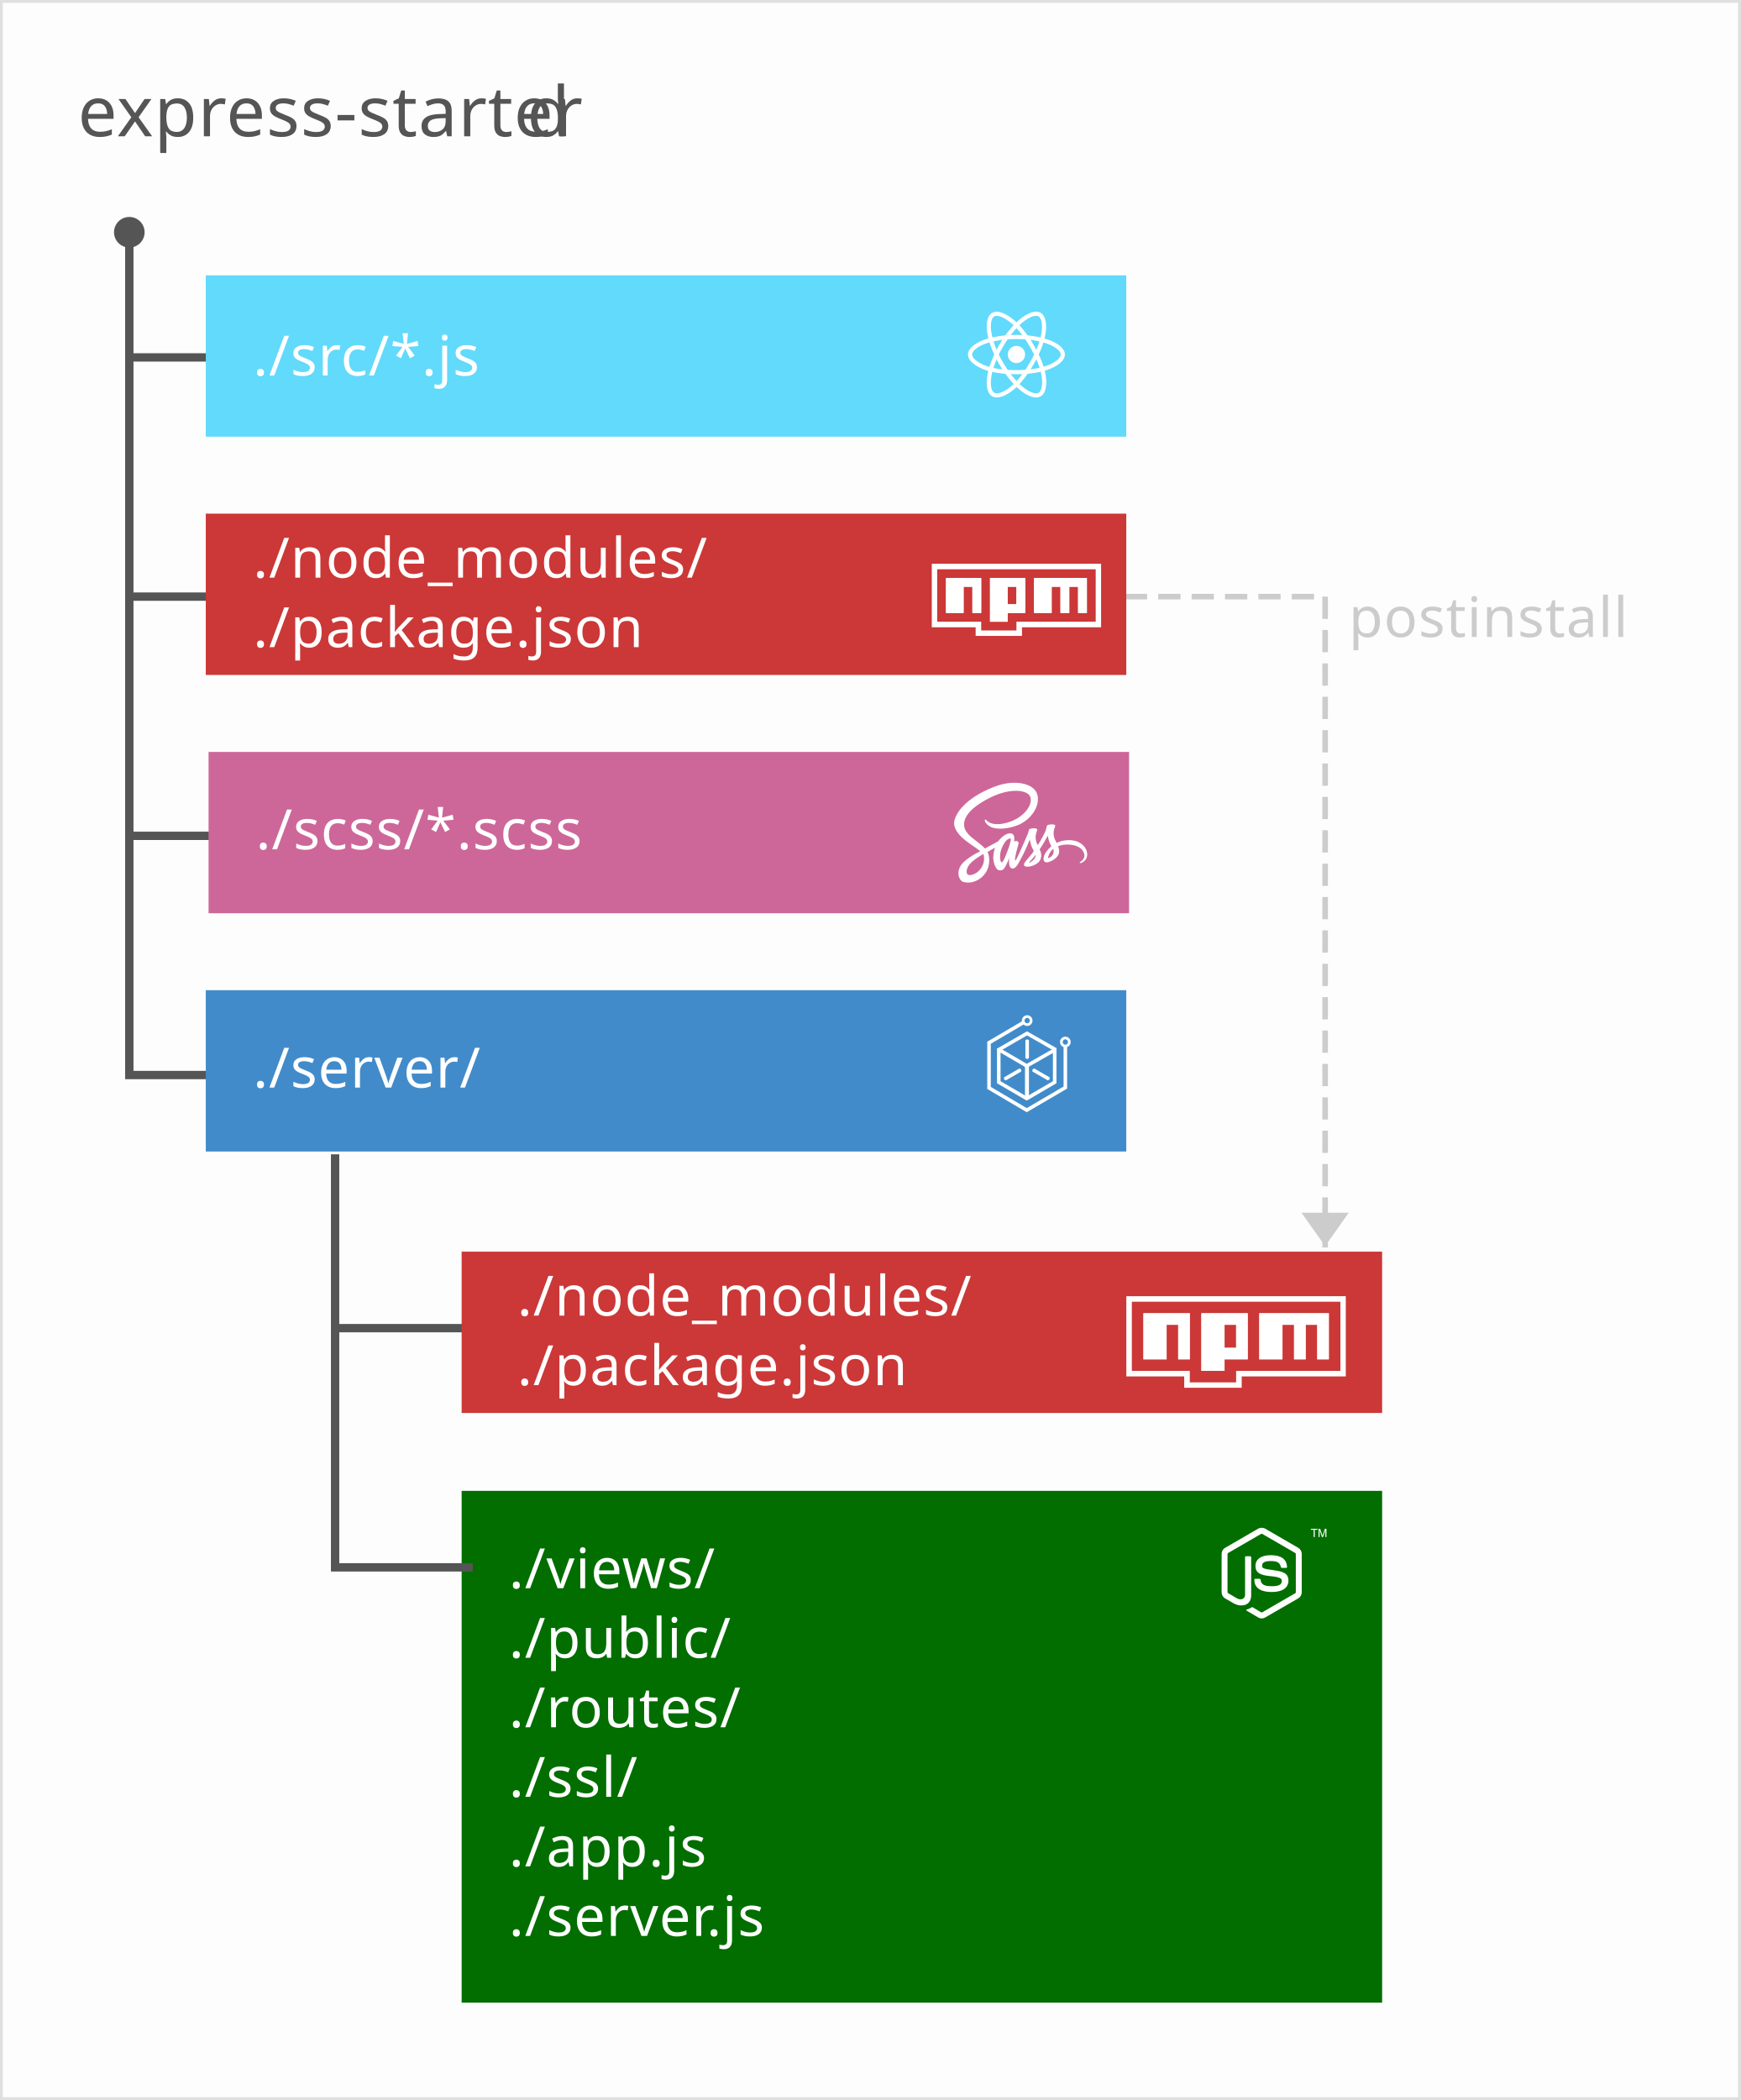
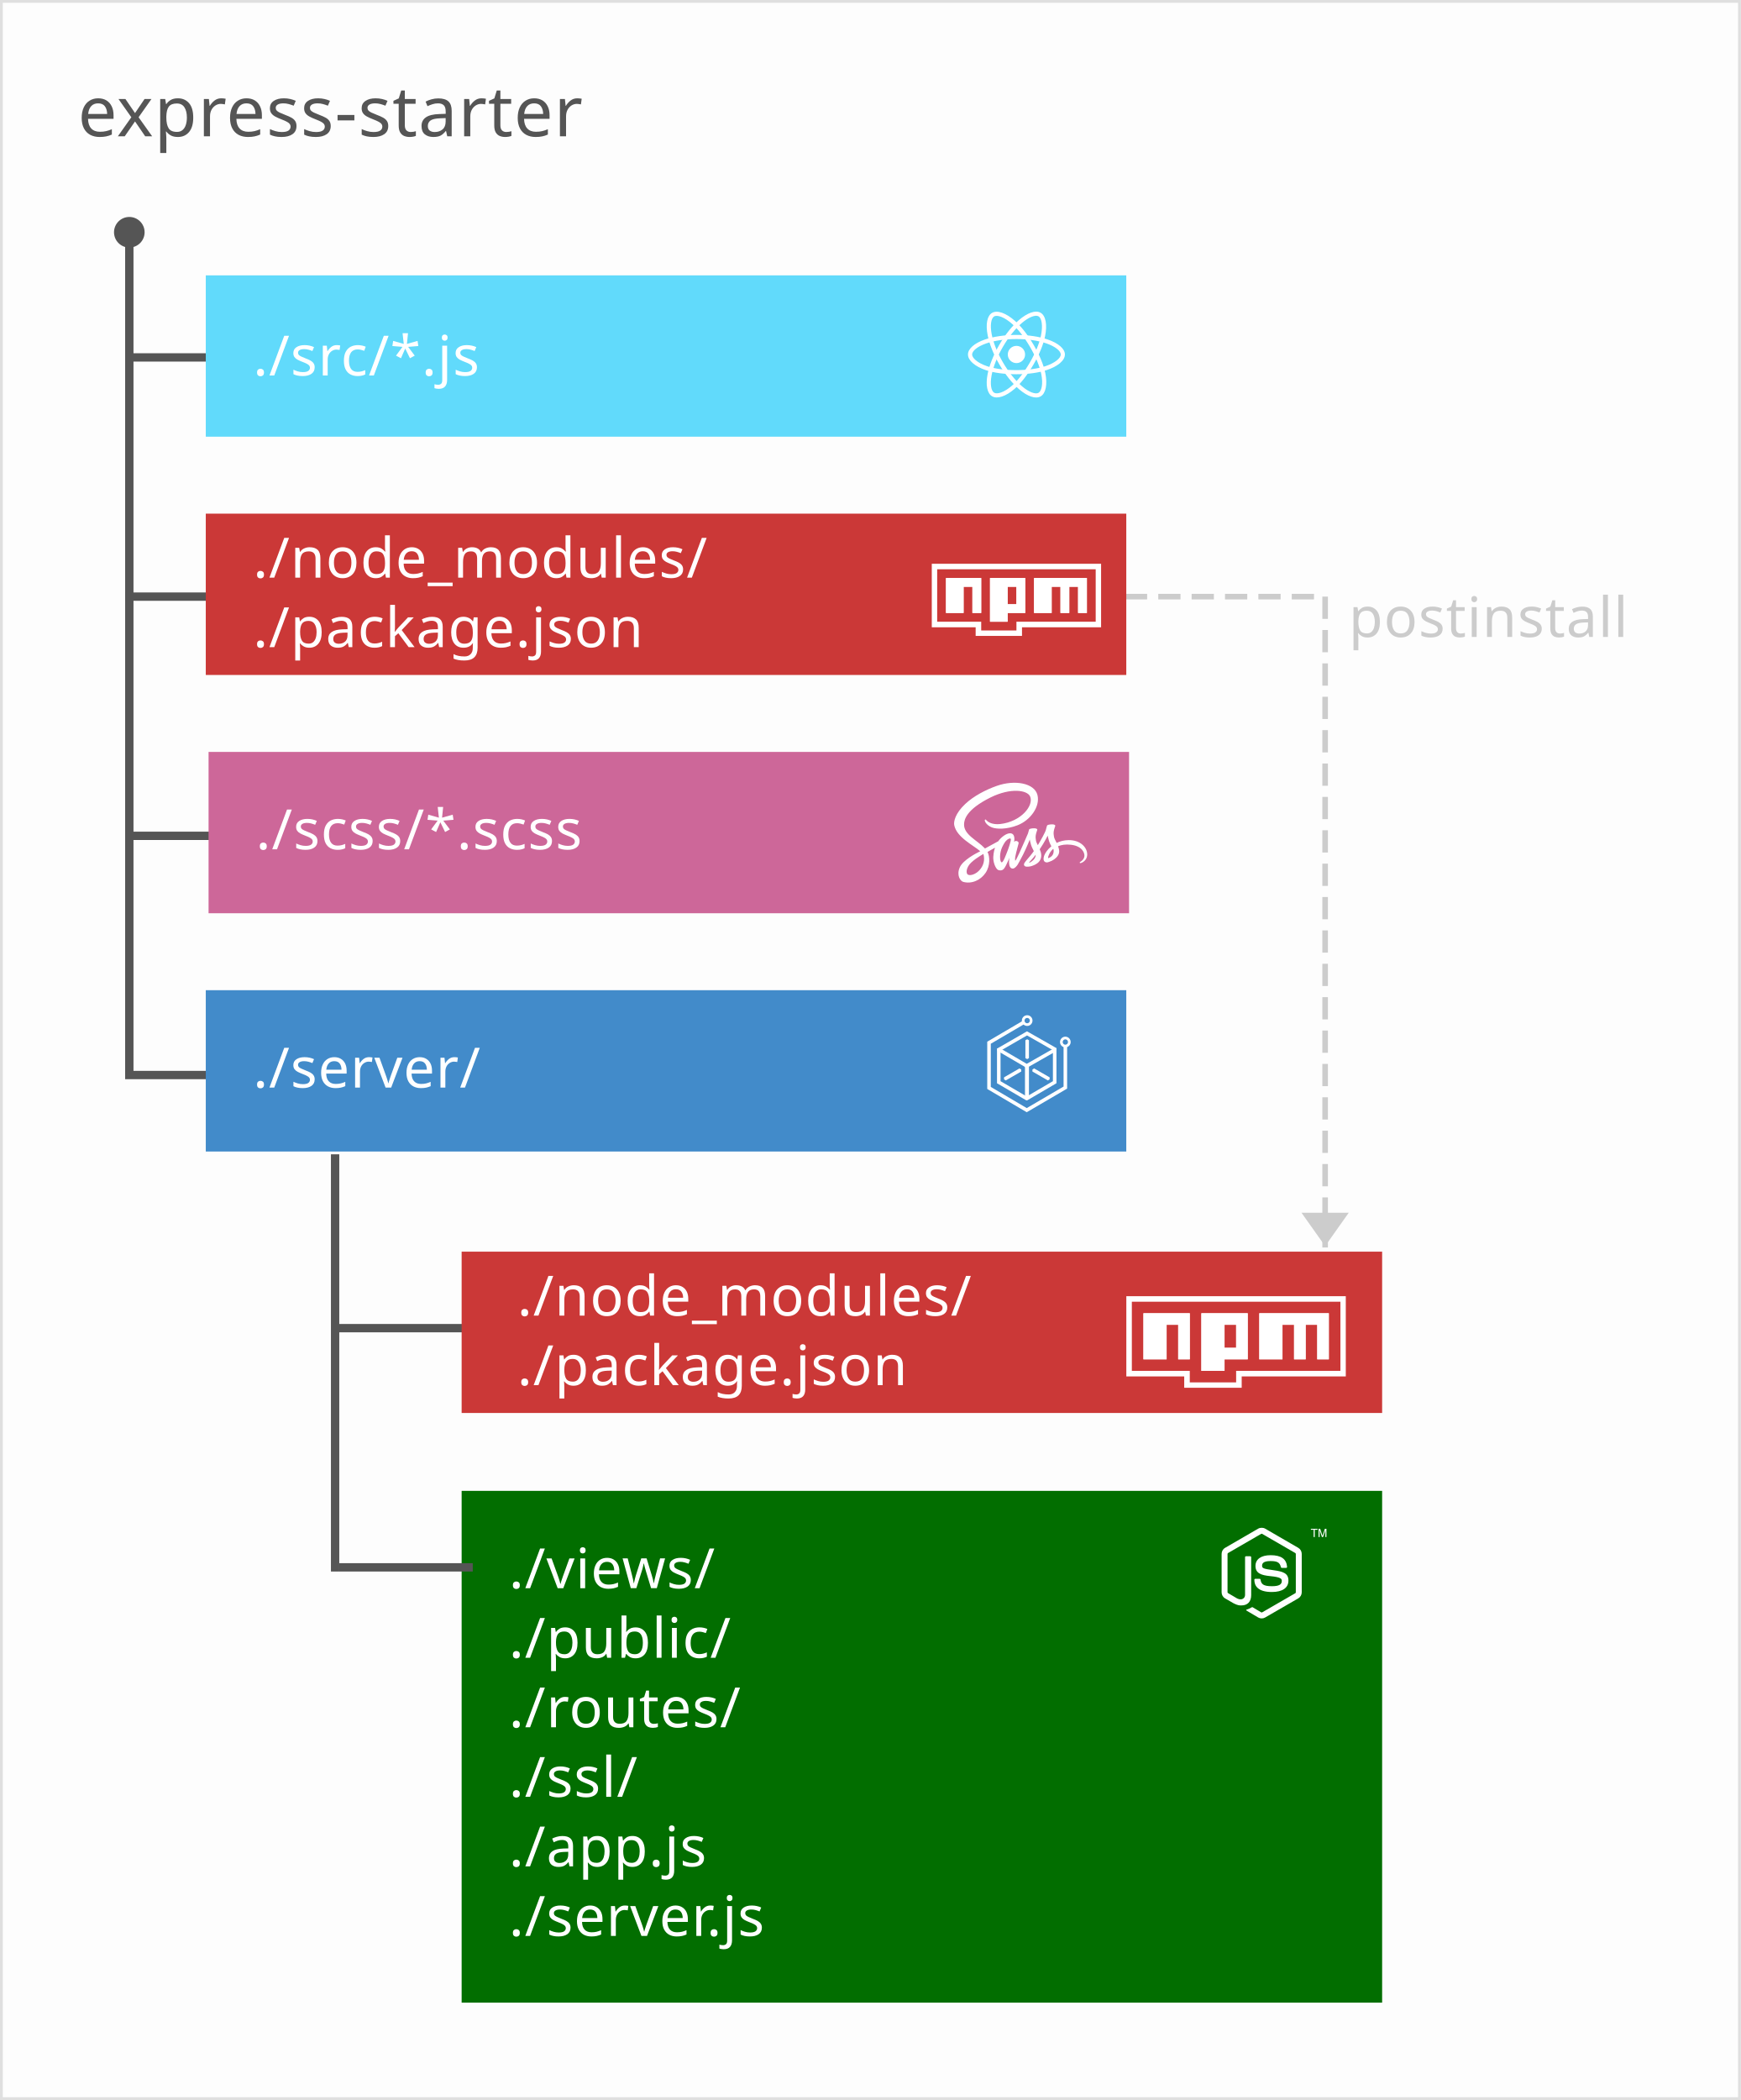
<svg xmlns="http://www.w3.org/2000/svg" xmlns:xlink="http://www.w3.org/1999/xlink" width="626" height="755" viewBox="0 0 626 755">
  <defs>
    <path id="a" d="M0 0h626v755H0z" />
    <mask id="d" x="0" y="0" width="626" height="755" fill="#fff">
      <use xlink:href="#a" />
    </mask>
    <path d="M0 0h75v24.857H37.5V29H20.833v-4.143H0V0zm4.167 20.714H12.5V8.286h4.167v12.428h4.166V4.144H4.167v16.57zM25 4.144v20.713h8.333v-4.143h8.334V4.144H25zm8.333 4.142H37.5v8.285h-4.167V8.287zm12.5-4.143v16.57h8.334V8.287h4.166v12.428H62.5V8.286h4.167v12.428h4.166V4.144h-25z" id="b" />
    <mask id="e" x="-2" y="-2" width="79" height="33">
      <path fill="#fff" d="M-2-2h79v33H-2z" />
      <use xlink:href="#b" />
    </mask>
    <path d="M263 20h57v18.857h-28.5V42h-12.667v-3.143H263V20zm3.167 15.714h6.333v-9.428h3.167v9.428h3.166v-12.57h-12.666v12.57zM282 23.144v15.713h6.333v-3.143h6.334v-12.57H282zm6.333 3.142h3.167v6.285h-3.167v-6.284zm9.5-3.143v12.57h6.334v-9.427h3.166v9.428h3.167v-9.428h3.167v9.428h3.166v-12.57h-19z" id="c" />
    <mask id="f" x="-2" y="-2" width="61" height="26">
      <path fill="#fff" d="M261 18h61v26h-61z" />
      <use xlink:href="#c" />
    </mask>
  </defs>
  <g fill="none" fill-rule="evenodd">
    <use stroke="#DFDFDF" mask="url(#d)" stroke-width="2" fill="#FDFDFD" xlink:href="#a" />
    <text font-family="SourceSansPro-Regular, Source Sans Pro" font-size="25" letter-spacing=".33" fill="#555">
      <tspan x="28" y="49">express-starter</tspan>
-       <tspan x="189.545" y="49">d</tspan>
    </text>
    <path fill="#555" d="M45 81h3v305h-3z" />
    <path fill="#555" d="M47 127h48v3H47zM45 213h48v3H45zM47 299h48v3H47zM45 385h48v3H45zM119 415h3v150h-3zM122 476h48v3h-48z" />
    <path stroke="#CCC" stroke-width="2" stroke-linecap="square" stroke-dasharray="6" d="M405.5 214.5h71v233" />
    <path fill="#CCC" d="M476.5 448l8.5-12h-17" />
    <text font-family="SourceSansPro-Regular, Source Sans Pro" font-size="20" letter-spacing=".333" fill="#CCC">
      <tspan x="485" y="229">postinstall</tspan>
    </text>
    <path fill="#CB3837" d="M166 450h331v58H166z" />
    <text font-family="SourceSansPro-Regular, Source Sans Pro" font-size="20" letter-spacing=".333" fill="#FFF" transform="translate(166 450)">
      <tspan x="20" y="23">./node_modules/</tspan>
      <tspan x="20" y="48">./package.json</tspan>
    </text>
    <g fill-rule="nonzero">
      <g transform="translate(407 468)">
        <use fill="#CB3837" fill-rule="evenodd" xlink:href="#b" />
        <use stroke="#FFF" mask="url(#e)" stroke-width="4" xlink:href="#b" />
      </g>
      <path fill="#FFF" d="M411.167 488.714h8.333v-12.428h4.167v12.428h4.166v-16.57h-16.666M432 472.143v20.714h8.333v-4.143h8.334v-16.57H432zm12.5 12.428h-4.167v-8.284h4.167v8.285zM452.833 472.143v16.57h8.334v-12.427h4.166v12.428h4.167v-12.428h4.167v12.428h4.166v-16.57" />
    </g>
    <path fill="#CB3837" d="M74 184.667h331v58H74z" />
    <text font-family="SourceSansPro-Regular, Source Sans Pro" font-size="20" letter-spacing=".333" fill="#FFF" transform="translate(74 184.667)">
      <tspan x="17" y="23">./node_modules/</tspan>
      <tspan x="17" y="48">./package.json</tspan>
    </text>
    <g fill-rule="nonzero" transform="translate(74 184.667)">
      <use fill="#CB3837" fill-rule="evenodd" xlink:href="#c" />
      <use stroke="#FFF" mask="url(#f)" stroke-width="4" xlink:href="#c" />
    </g>
    <path fill="#FFF" fill-rule="nonzero" d="M340.167 220.38h6.333v-9.427h3.167v9.428h3.166v-12.57h-12.666M356 207.81v15.714h6.333v-3.143h6.334v-12.57H356zm9.5 9.428h-3.167v-6.285h3.167v6.285zM371.833 207.81v12.57h6.334v-9.427h3.166v9.428h3.167v-9.427h3.167v9.428h3.166v-12.57" />
    <path fill="#61DAFB" d="M74 99h331v58H74z" />
    <text font-family="SourceSansPro-Regular, Source Sans Pro" font-size="20" letter-spacing=".333" fill="#FFF" transform="translate(74 99)">
      <tspan x="17" y="36">./src/*.js</tspan>
    </text>
    <g fill="#FFF">
      <path d="M368.615 127.446c0 1.71-1.394 3.097-3.113 3.097-1.72 0-3.113-1.386-3.113-3.097 0-1.71 1.393-3.097 3.112-3.097 1.72 0 3.113 1.386 3.113 3.096z" />
      <path d="M376.25 123.45c3.225 1.104 5.192 2.737 5.192 3.996 0 1.34-2.125 3.082-5.575 4.22-2.747.905-6.423 1.4-10.365 1.4-4.142 0-7.86-.485-10.574-1.41-1.7-.577-3.103-1.328-4.066-2.148-.864-.737-1.3-1.468-1.3-2.062 0-1.263 1.892-2.874 5.048-3.97 2.906-1.007 6.82-1.586 10.892-1.586 4.022 0 7.842.564 10.747 1.56zm-22.13-1.372c-3.69 1.28-6.048 3.287-6.048 5.368 0 2.15 2.53 4.306 6.374 5.613 2.89.982 6.763 1.486 11.056 1.486 4.09 0 7.92-.514 10.833-1.474 3.996-1.318 6.596-3.447 6.596-5.626 0-2.09-2.432-4.11-6.197-5.398-3.07-1.052-7.053-1.64-11.23-1.64-4.23 0-8.31.604-11.383 1.67z" fill-rule="nonzero" />
      <path d="M367.364 116.2c2.573-2.227 4.978-3.107 6.074-2.478 1.168.67 1.622 3.37.888 6.913-.584 2.82-1.99 6.235-3.96 9.633-2.07 3.57-4.347 6.532-6.507 8.41-1.354 1.178-2.71 2.012-3.904 2.432-1.073.377-1.928.388-2.445.092-1.098-.63-1.555-3.067-.932-6.335.574-3.008 2.025-6.67 4.06-10.18 2.008-3.468 4.408-6.48 6.726-8.486zm-12.25 18.39c-.728 3.82-.158 6.855 1.654 7.895 1.87 1.074 5.012-.03 8.07-2.69 2.3-2 4.674-5.086 6.818-8.786 2.044-3.528 3.51-7.086 4.13-10.076.848-4.103.293-7.408-1.604-8.496-1.818-1.043-4.792.045-7.796 2.645-2.45 2.12-4.95 5.26-7.04 8.862-2.112 3.647-3.624 7.464-4.23 10.646z" fill-rule="nonzero" />
      <path d="M356.614 120.24c-.655-3.33-.22-5.844.875-6.474 1.165-.672 3.744.286 6.462 2.687 2.164 1.912 4.434 4.83 6.41 8.225 2.075 3.566 3.516 7.01 4.073 9.81.35 1.753.4 3.34.168 4.578-.208 1.114-.625 1.856-1.142 2.153-1.097.632-3.447-.19-5.98-2.36-2.333-1.997-4.798-5.077-6.838-8.584-2.015-3.463-3.438-7.036-4.028-10.035zm9.894 19.743c2.963 2.537 5.89 3.56 7.7 2.52 1.87-1.078 2.477-4.337 1.688-8.303-.593-2.98-2.095-6.568-4.246-10.265-2.05-3.523-4.416-6.563-6.71-8.59-3.148-2.78-6.303-3.953-8.198-2.862-1.816 1.047-2.354 4.154-1.59 8.042.624 3.17 2.108 6.895 4.2 10.494 2.12 3.642 4.69 6.85 7.156 8.963z" fill-rule="nonzero" />
    </g>
    <g>
      <path fill="#CD6799" d="M75 270.333h331v58H75z" />
      <path d="M384.303 302.042c-1.67.01-3.122.41-4.337 1.005-.446-.883-.892-1.67-.97-2.246-.088-.672-.193-1.082-.088-1.886.105-.804.577-1.95.57-2.036-.01-.087-.106-.498-1.068-.507-.962-.008-1.793.185-1.89.438-.095.253-.278.83-.4 1.424-.167.874-1.924 3.994-2.93 5.628-.323-.638-.603-1.198-.664-1.643-.088-.673-.193-1.084-.088-1.888.105-.804.577-1.95.57-2.036-.01-.088-.106-.5-1.068-.507-.962-.01-1.792.183-1.89.437-.095.253-.2.847-.4 1.424-.202.577-2.536 5.784-3.148 7.13-.315.69-.586 1.24-.78 1.616 0 0-.007.027-.033.07-.168.324-.264.498-.264.498v.01c-.13.235-.27.454-.34.454-.053 0-.15-.63.017-1.486.35-1.81 1.18-4.622 1.17-4.718 0-.053.16-.542-.54-.795-.683-.254-.928.166-.99.166-.06 0-.104.148-.104.148s.76-3.162-1.452-3.162c-1.38 0-3.287 1.512-4.232 2.875-.594.323-1.862 1.013-3.217 1.756-.517.287-1.05.576-1.55.847-.034-.035-.07-.08-.104-.114-2.675-2.857-7.624-4.876-7.414-8.712.08-1.397.56-5.067 9.504-9.523 7.362-3.626 13.22-2.62 14.234-.393 1.45 3.18-3.14 9.087-10.746 9.944-2.902.323-4.424-.796-4.808-1.215-.402-.437-.464-.463-.612-.376-.245.13-.088.525 0 .752.227.593 1.163 1.64 2.745 2.157 1.398.454 4.8.708 8.917-.883 4.608-1.782 8.21-6.736 7.152-10.887-1.06-4.212-8.053-5.6-14.672-3.25-3.934 1.398-8.2 3.6-11.27 6.466-3.646 3.407-4.223 6.37-3.987 7.61.85 4.404 6.926 7.27 9.356 9.394-.122.07-.236.13-.332.183-1.215.603-5.85 3.023-7.003 5.584-1.31 2.9.21 4.98 1.216 5.26 3.12.865 6.33-.69 8.053-3.26 1.72-2.568 1.51-5.906.716-7.435-.01-.02-.018-.036-.035-.054.315-.183.64-.376.954-.56.62-.366 1.232-.707 1.757-.986-.296.812-.515 1.782-.62 3.18-.13 1.643.542 3.775 1.425 4.614.394.367.857.375 1.154.375 1.03 0 1.494-.857 2.01-1.87.63-1.24 1.198-2.683 1.198-2.683s-.708 3.897 1.215 3.897c.7 0 1.408-.91 1.723-1.372v.01l.052-.088.114-.184v-.017c.28-.49.91-1.6 1.845-3.443 1.206-2.377 2.37-5.348 2.37-5.348s.104.726.463 1.93c.21.71.647 1.487.996 2.238-.28.394-.454.612-.454.612l.008.01c-.227.296-.472.62-.743.934-.953 1.136-2.09 2.438-2.247 2.813-.183.445-.14.768.21 1.03.254.193.708.22 1.172.193.856-.062 1.46-.27 1.757-.402.462-.165 1.004-.42 1.512-.795.935-.69 1.503-1.677 1.45-2.98-.025-.716-.26-1.432-.55-2.105.088-.122.166-.245.254-.367 1.477-2.158 2.623-4.526 2.623-4.526s.104.725.462 1.93c.175.613.533 1.277.848 1.923-1.39 1.127-2.247 2.438-2.553 3.294-.55 1.59-.122 2.307.69 2.473.368.08.893-.096 1.277-.262.49-.157 1.067-.428 1.618-.83.935-.69 1.836-1.65 1.783-2.953-.026-.595-.183-1.18-.402-1.748 1.18-.49 2.702-.76 4.643-.533 4.162.49 4.983 3.085 4.826 4.178-.157 1.092-1.032 1.686-1.32 1.87-.29.183-.385.244-.36.375.036.193.176.184.42.15.342-.062 2.187-.884 2.266-2.893.13-2.57-2.317-5.374-6.645-5.348zm-32.105 10.818c-1.382 1.502-3.305 2.07-4.136 1.59-.892-.516-.542-2.735 1.154-4.325 1.032-.97 2.36-1.87 3.244-2.42.2-.123.498-.298.857-.516.06-.036.096-.054.096-.054l.21-.13c.62 2.27.026 4.272-1.425 5.854zm10.054-6.833c-.48 1.17-1.486 4.167-2.098 4-.524-.138-.848-2.41-.105-4.656.375-1.126 1.17-2.472 1.634-2.996.752-.84 1.583-1.118 1.784-.778.253.446-.918 3.697-1.216 4.43zm8.298 3.967c-.2.104-.394.174-.48.122-.062-.035.086-.175.086-.175s1.04-1.117 1.452-1.624c.236-.297.515-.647.813-1.04v.114c0 1.337-1.293 2.237-1.87 2.604zm6.4-1.46c-.15-.105-.123-.454.376-1.546.192-.428.647-1.145 1.425-1.835.088.28.15.55.14.804-.008 1.686-1.215 2.315-1.94 2.577z" fill-rule="nonzero" fill="#FFF" />
      <text font-family="SourceSansPro-Regular, Source Sans Pro" font-size="20" letter-spacing=".333" fill="#FFF" transform="translate(75 270.333)">
        <tspan x="17" y="35">./scss/*.scss</tspan>
      </text>
    </g>
    <g>
      <path fill="#428BCA" d="M74 356h331v58H74z" />
      <text font-family="SourceSansPro-Regular, Source Sans Pro" font-size="20" letter-spacing=".333" fill="#FFF" transform="translate(74 356)">
        <tspan x="17" y="35">./server/</tspan>
      </text>
    </g>
    <circle fill="#555" cx="46.5" cy="83.5" r="5.5" />
    <path fill="#026E00" d="M166 536h331v184H166z" />
    <g fill="#FFF">
      <path d="M453.684 549.276c-.438 0-.864.09-1.24.305l-11.923 6.91c-.77.445-1.24 1.288-1.24 2.184v13.79c0 .896.47 1.738 1.24 2.185l3.114 1.802c1.513.748 2.07.736 2.76.736 2.24 0 3.518-1.363 3.518-3.733v-13.613c0-.193-.166-.33-.354-.33h-1.494c-.19 0-.354.137-.354.33v13.613c0 1.05-1.09 2.107-2.86 1.22l-3.24-1.906c-.115-.063-.203-.174-.203-.305v-13.79c0-.132.087-.265.202-.332l11.896-6.882c.112-.064.245-.064.355 0l11.898 6.883c.114.07.203.196.203.33v13.792c0 .13-.065.266-.176.33l-11.923 6.882c-.1.06-.242.06-.354 0l-3.062-1.828c-.092-.055-.216-.05-.304 0-.846.48-1.005.536-1.797.812-.196.068-.493.174.1.508l4 2.36c.38.223.805.332 1.24.332.442 0 .86-.11 1.24-.33l11.924-6.883c.77-.452 1.24-1.29 1.24-2.185v-13.79c0-.897-.47-1.738-1.24-2.186l-11.923-6.91c-.374-.213-.802-.304-1.24-.304zm17.694.356v.356h.987v2.616h.405v-2.616h1.013v-.356h-2.405zm2.76 0v2.972h.38v-1.753c0-.07.002-.18 0-.33-.006-.15 0-.28 0-.355v-.076l.834 2.513h.405l.86-2.514c0 .16-.02.313-.024.456-.002.14 0 .244 0 .305v1.753h.38v-2.97h-.558l-.86 2.513-.836-2.514h-.583zm-17.265 9.5c-3.395 0-5.417 1.45-5.417 3.86 0 2.615 2.007 3.333 5.265 3.657 3.9.38 4.203.956 4.203 1.726 0 1.335-1.06 1.904-3.57 1.904-3.15 0-3.842-.79-4.074-2.362-.03-.168-.158-.304-.33-.304h-1.545c-.19 0-.354.164-.354.355 0 2.012 1.093 4.393 6.304 4.393 3.773 0 5.95-1.486 5.95-4.09 0-2.58-1.76-3.272-5.418-3.758-3.698-.49-4.05-.73-4.05-1.6 0-.717.298-1.676 3.037-1.676 2.446 0 3.35.528 3.72 2.183.034.156.17.28.33.28h1.544c.096 0 .188-.06.254-.128.065-.073.11-.155.102-.253-.24-2.85-2.134-4.19-5.95-4.19z" />
    </g>
    <text font-family="SourceSansPro-Regular, Source Sans Pro" font-size="20" letter-spacing=".333" fill="#FFF">
      <tspan x="183" y="571">./views/</tspan>
      <tspan x="183" y="596">./public/</tspan>
      <tspan x="183" y="621">./routes/</tspan>
      <tspan x="183" y="646">./ssl/</tspan>
      <tspan x="183" y="671">./app.js</tspan>
      <tspan x="183" y="696">./server.js</tspan>
    </text>
    <path fill="#555" d="M122 562h48v3h-48z" />
    <g fill="#FFF">
      <path d="M369.362 368.853c-1.058 0-1.915-.862-1.915-1.926s.857-1.927 1.915-1.927c1.057 0 1.915.863 1.915 1.927s-.858 1.926-1.915 1.926zm0-.963c.528 0 .957-.43.957-.963 0-.532-.43-.964-.958-.964-.53 0-.958.432-.958.964s.43.963.958.963z" />
      <path d="M383.717 391.376l.004.004-.314.184-13.723 8.028-.473.277-.002-.005v.003l-.488-.277-13.085-7.705-.484-.286-.112-.08-.038-.01V374.525h.01v-.013l.466-.274 11.49-6.744.55-.324.644 1.11-.55.323-11.333 6.65v15.52h.003l12.923 7.612 13.244-7.747v-14.478h1.276v15.214h-.006z" fill-rule="nonzero" />
      <path d="M383.085 376.56c-1.057 0-1.915-.863-1.915-1.927s.858-1.927 1.915-1.927c1.058 0 1.915.863 1.915 1.927s-.857 1.927-1.915 1.927zm0-.964c.53 0 .958-.43.958-.963 0-.532-.43-.963-.958-.963-.53 0-.957.43-.957.963 0 .532.428.963.957.963z" />
      <path d="M369.302 372.265l-9.516 5.494-.554.318-.71-1.065.153-.094.475-.275 9.734-5.62.263-.15.11-.046v-.003h.109l.17.095.46.262 9.41 5.365.164.093.33.192-.404 1.242-.555-.316-9.574-5.458-.064-.037z" fill-rule="nonzero" />
      <path d="M378.617 388.713l-9.415 5.5-9.415-5.5V376.88h-1.02l-.256.147V389.476l.15.064.168.098 9.894 5.78.323.188h.318l.002-.003.317-.185 9.894-5.78.11-.065.203-.13v-.04h.004v-12.559l-1.277.038v11.833z" fill-rule="nonzero" />
      <path d="M368.576 383.776l-.16-.283-9.268-5.415-.552-.322.64-1.11.553.322 9.418 5.502 9.094-5.185.556-.316.63 1.116-.556.317-8.932 5.092v11.689h-1.277l-.147-.642v-10.764z" fill-rule="nonzero" />
      <path fill-rule="nonzero" d="M368.723 379.8v.613l.64.357.637-.357v-6.415l-.638-.354-.64.354v.437M361.566 387.026l-.53.306.01.732.628.374.53-.306 4.647-2.683.38-.22-.014-.728-.625-.377-.378.218M376.27 388.132l.53.306.63-.373.01-.733-.532-.306-4.646-2.683-.38-.218-.624.377-.013.73.378.217" />
    </g>
  </g>
</svg>
